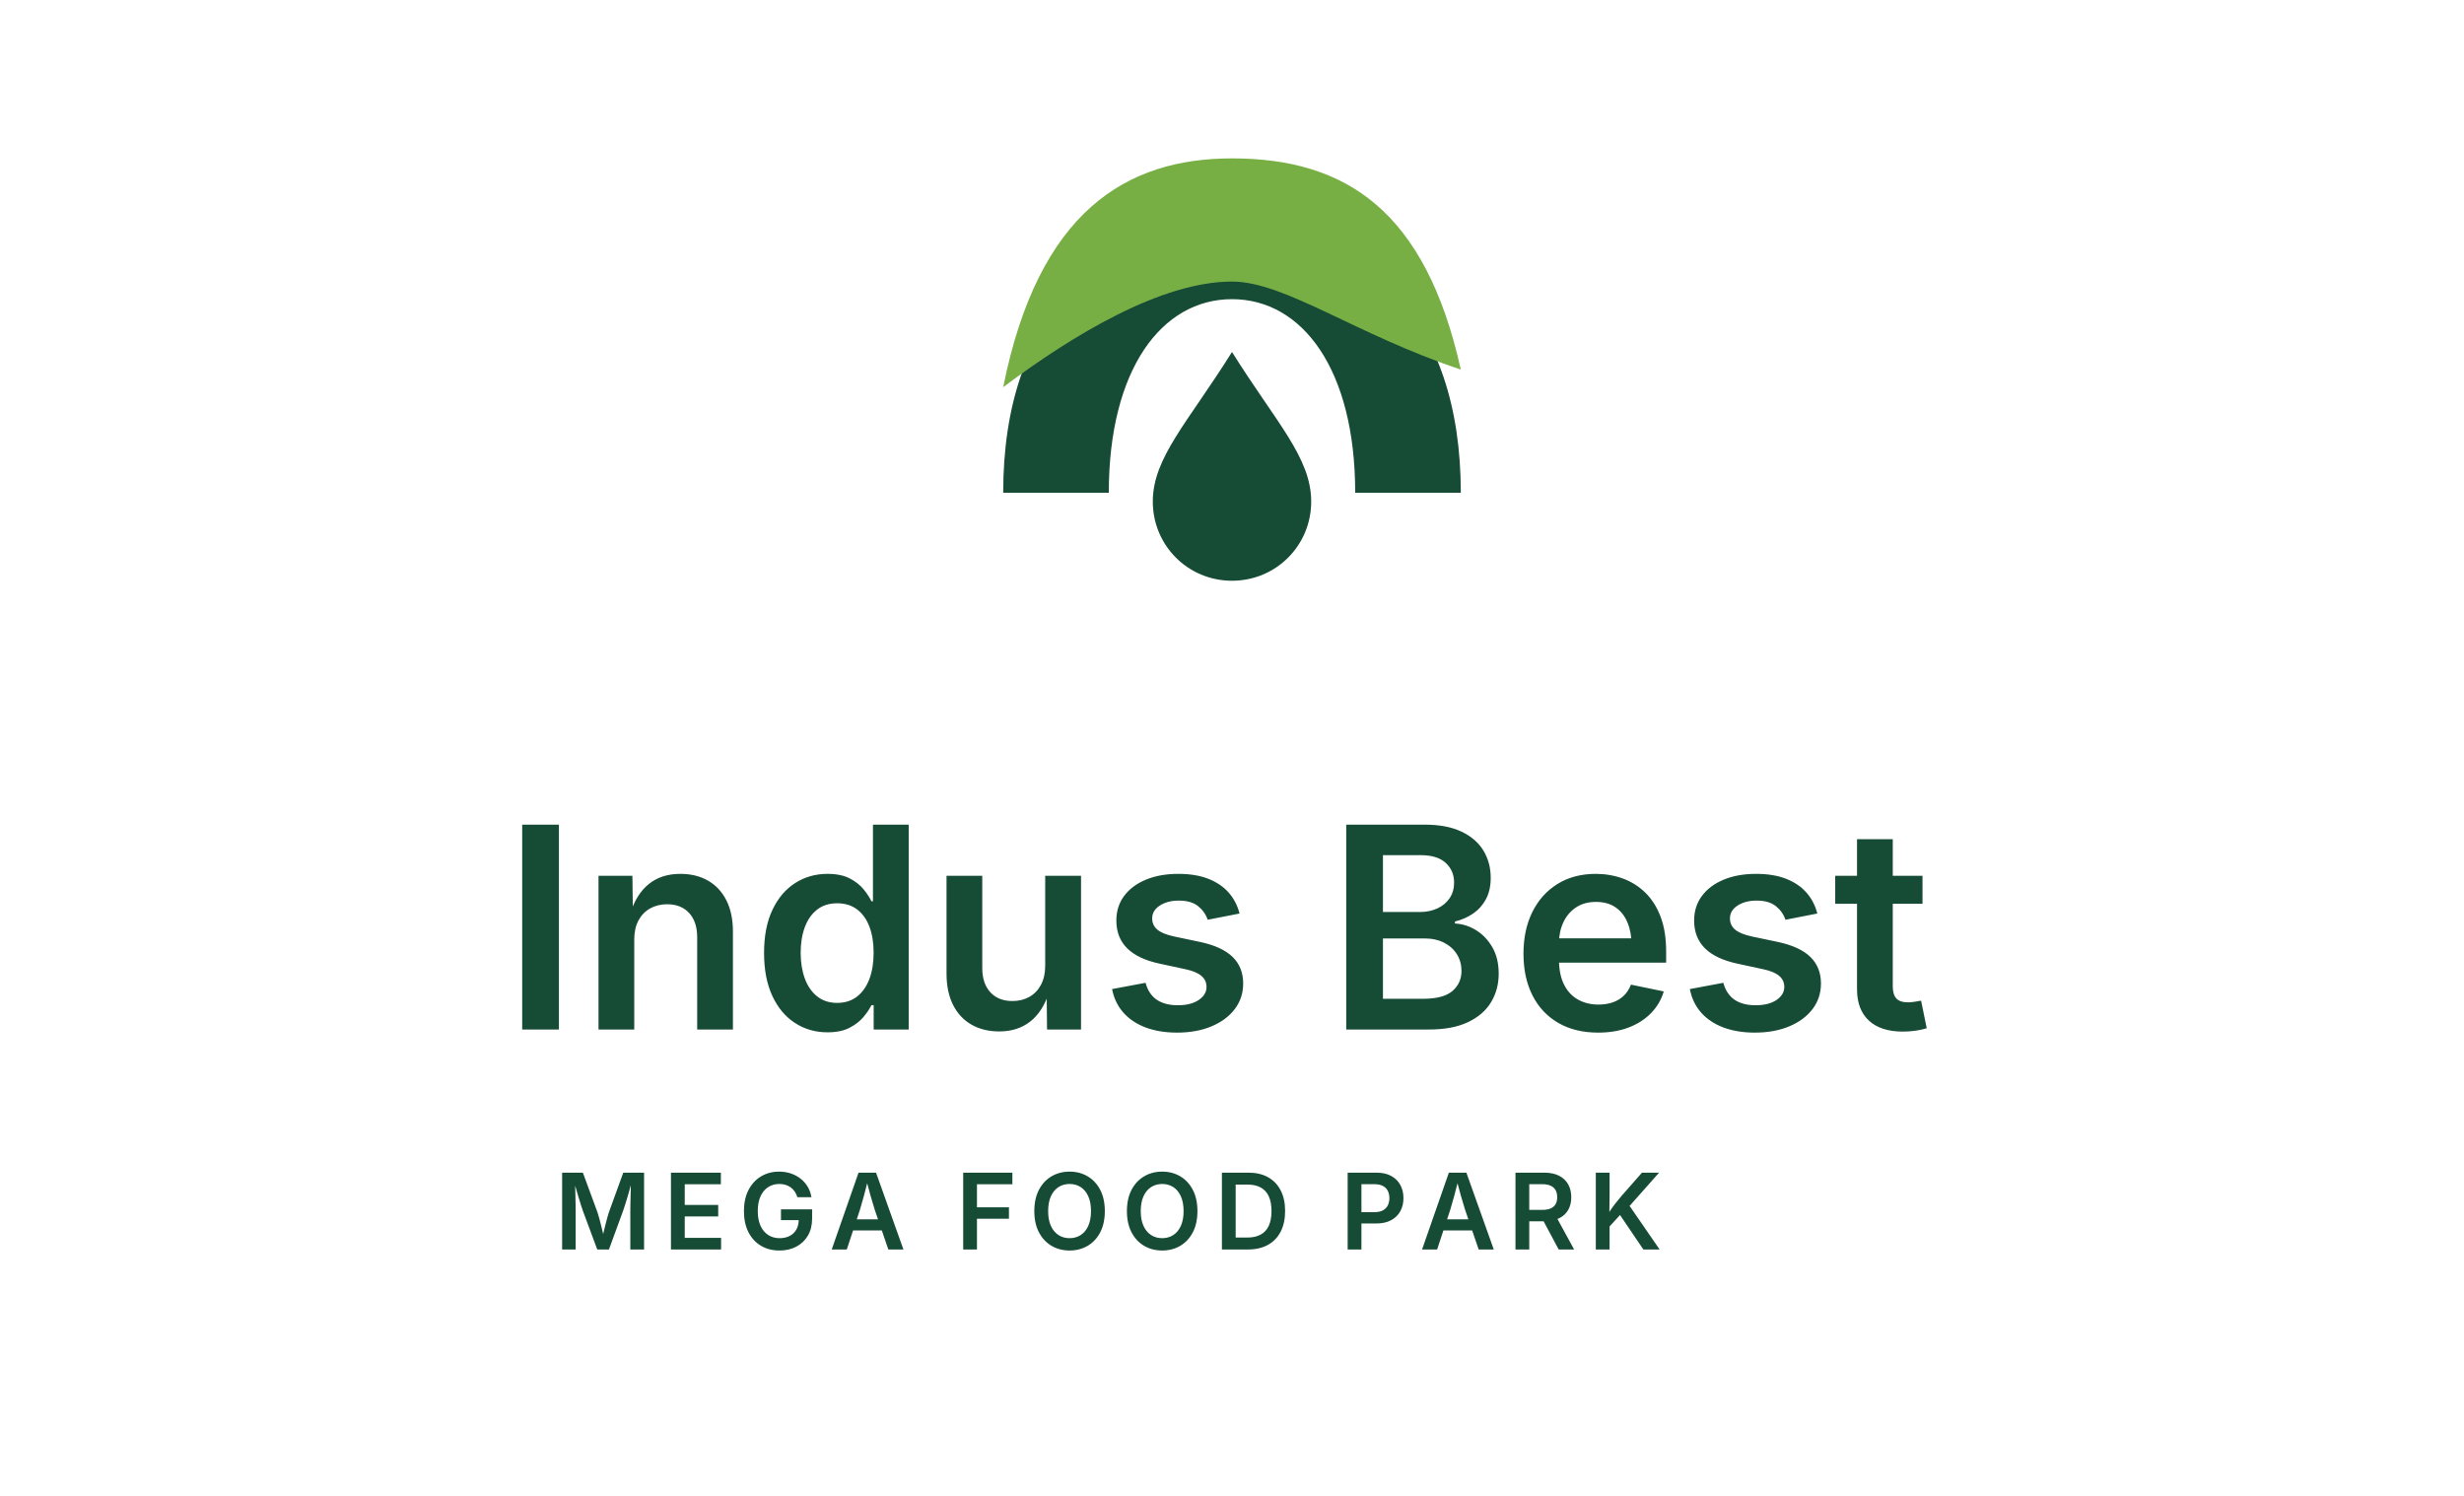
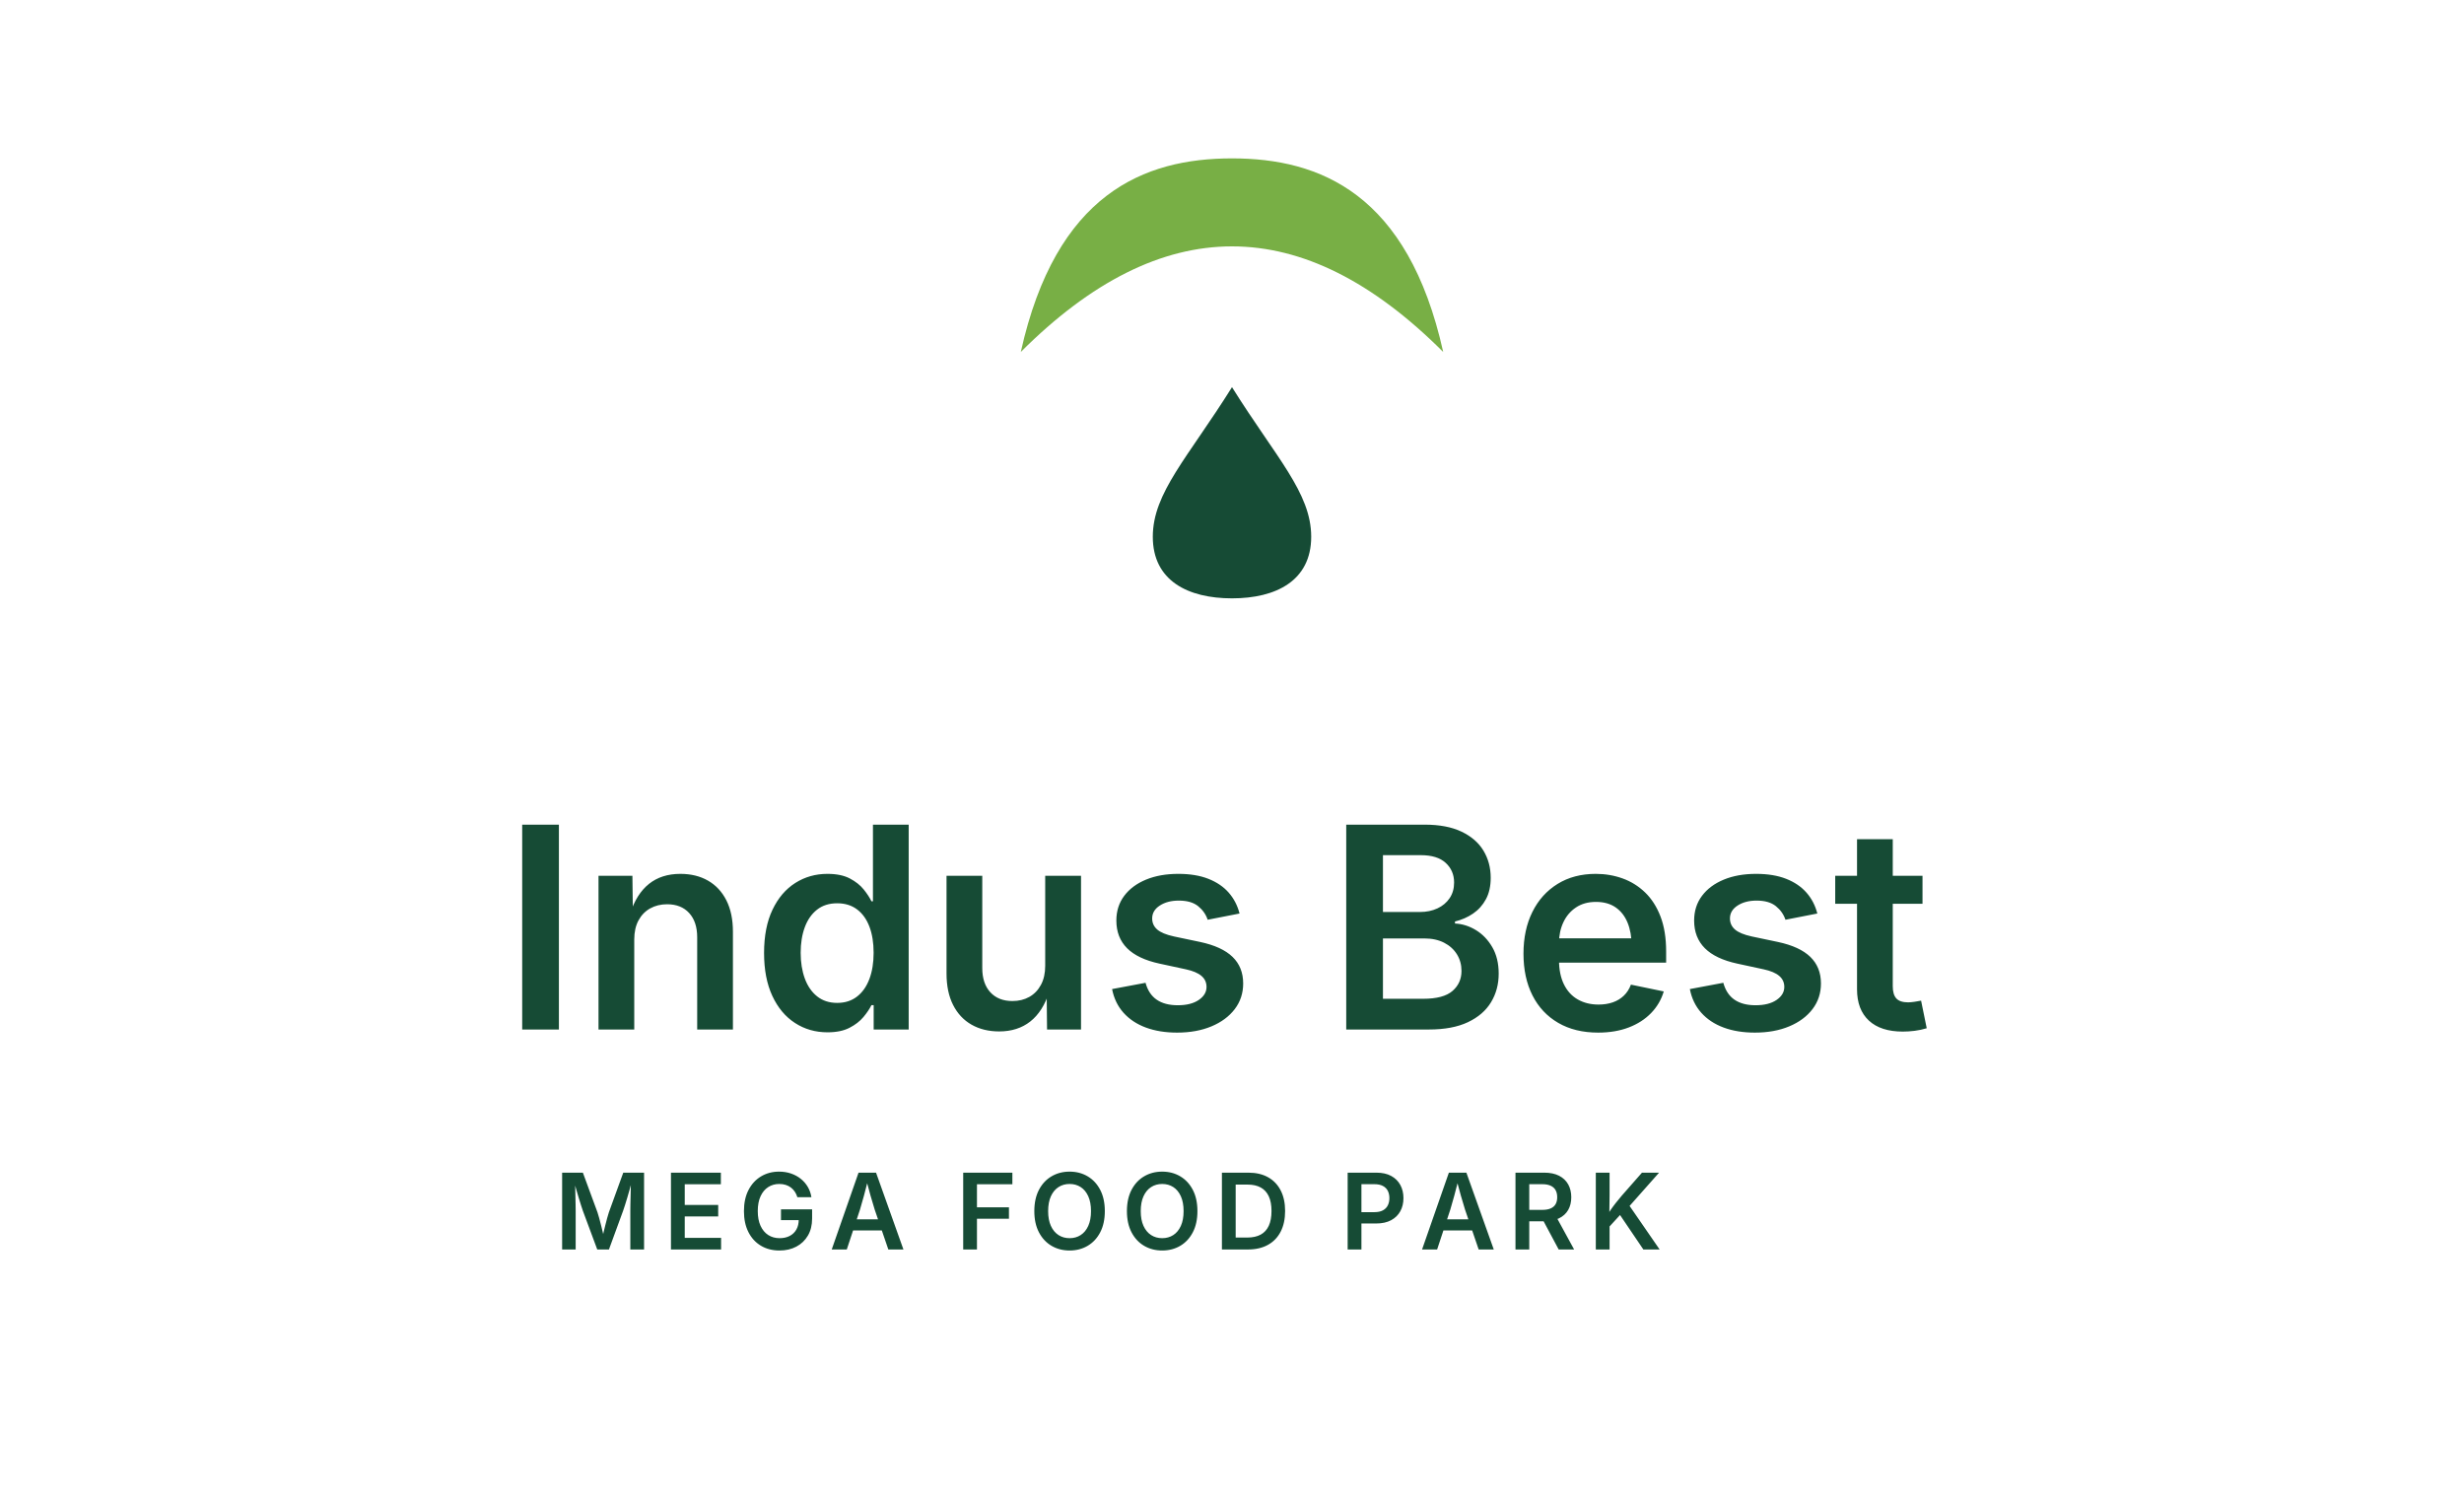
- <svg xmlns="http://www.w3.org/2000/svg" viewBox="0 0 280 170" role="img" aria-label="Gateway Canopy — Forest &amp; Leaf, primary">
+ <svg xmlns="http://www.w3.org/2000/svg" viewBox="0 0 280 170" role="img" aria-label="Open Canopy — Forest &amp; Leaf, primary">
  <g transform="translate(108 10)">
-     <path fill="#164B35" fill-rule="evenodd" d="M6 46C6 26 17 16 32 16C47 16 58 26 58 46H46C46 32 40 24 32 24C24 24 18 32 18 46Z" />
-     <path fill="#78AF45" fill-rule="evenodd" d="M6 34C10 14 20 8 32 8C45 8 54 14 58 32C46 28 38 22 32 22C24 22 14 28 6 34Z" />
-     <path fill="#164B35" fill-rule="evenodd" d="M32 30C27 38 23 42 23 47C23 52 27 56 32 56C37 56 41 52 41 47C41 42 37 38 32 30Z" />
+     <path fill="#164B35" fill-rule="evenodd" d="M32 34C27 42 23 46 23 51C23 56 27 58 32 58C37 58 41 56 41 51C41 46 37 42 32 34Z" />
+     <path fill="#78AF45" fill-rule="evenodd" d="M8 30C12 12 22 8 32 8C42 8 52 12 56 30C48 22 40 18 32 18C24 18 16 22 8 30Z" />
  </g>
  <path fill="#164B35" d="M63.512 93.719V117.0H59.34V93.719ZM72.074 106.767V117.0H68.013V99.531H71.864L71.919 103.85H71.601Q72.325 101.586 73.751 100.449Q75.177 99.312 77.313 99.312Q79.112 99.312 80.455 100.081Q81.797 100.85 82.542 102.319Q83.287 103.789 83.287 105.895V117.0H79.226V106.517Q79.226 104.761 78.314 103.763Q77.403 102.766 75.806 102.766Q74.73 102.766 73.885 103.237Q73.039 103.708 72.557 104.6Q72.074 105.492 72.074 106.767ZM94.031 117.319Q91.972 117.319 90.337 116.257Q88.701 115.196 87.764 113.181Q86.826 111.167 86.826 108.301Q86.826 105.389 87.786 103.383Q88.745 101.376 90.378 100.344Q92.01 99.312 94.019 99.312Q95.576 99.312 96.567 99.833Q97.559 100.353 98.143 101.078Q98.727 101.803 99.025 102.424H99.199V93.719H103.26V117.0H99.281V114.235H99.025Q98.716 114.866 98.119 115.581Q97.522 116.296 96.534 116.807Q95.546 117.319 94.031 117.319ZM95.134 113.976Q96.463 113.976 97.388 113.258Q98.313 112.541 98.794 111.259Q99.275 109.977 99.275 108.281Q99.275 106.574 98.799 105.315Q98.323 104.055 97.398 103.355Q96.473 102.655 95.134 102.655Q93.764 102.655 92.84 103.385Q91.916 104.115 91.45 105.385Q90.985 106.654 90.985 108.281Q90.985 109.913 91.455 111.202Q91.926 112.492 92.855 113.234Q93.784 113.976 95.134 113.976ZM113.544 117.219Q111.75 117.219 110.4 116.45Q109.05 115.681 108.305 114.207Q107.56 112.733 107.56 110.636V99.531H111.621V110.014Q111.621 111.771 112.537 112.768Q113.454 113.765 115.051 113.765Q116.132 113.765 116.97 113.294Q117.808 112.823 118.29 111.923Q118.773 111.023 118.773 109.764V99.531H122.844V117.0H118.983L118.938 112.681H119.246Q118.512 114.966 117.076 116.092Q115.64 117.219 113.544 117.219ZM133.761 117.353Q131.756 117.353 130.205 116.776Q128.655 116.199 127.667 115.092Q126.679 113.984 126.373 112.406L130.175 111.692Q130.527 112.983 131.446 113.613Q132.364 114.243 133.842 114.243Q135.344 114.243 136.224 113.641Q137.105 113.04 137.105 112.159Q137.105 111.399 136.526 110.907Q135.946 110.415 134.745 110.157L131.771 109.515Q129.295 108.981 128.077 107.762Q126.859 106.542 126.859 104.62Q126.859 103.002 127.75 101.811Q128.642 100.621 130.227 99.967Q131.811 99.312 133.901 99.312Q135.884 99.312 137.313 99.874Q138.742 100.436 139.627 101.446Q140.512 102.456 140.857 103.819L137.236 104.526Q136.933 103.617 136.151 102.983Q135.368 102.35 133.956 102.35Q132.664 102.35 131.796 102.914Q130.929 103.478 130.929 104.375Q130.929 105.136 131.5 105.634Q132.071 106.133 133.405 106.425L136.377 107.05Q138.859 107.579 140.065 108.75Q141.27 109.921 141.27 111.769Q141.27 113.424 140.313 114.681Q139.356 115.938 137.663 116.645Q135.971 117.353 133.761 117.353ZM152.981 117.0V93.719H161.894Q164.411 93.719 166.078 94.513Q167.746 95.306 168.572 96.671Q169.399 98.036 169.399 99.761Q169.399 101.183 168.857 102.19Q168.314 103.198 167.397 103.823Q166.479 104.449 165.339 104.725V104.955Q166.579 105.012 167.716 105.702Q168.852 106.393 169.579 107.644Q170.306 108.896 170.306 110.656Q170.306 112.463 169.436 113.9Q168.567 115.337 166.809 116.168Q165.051 117.0 162.379 117.0ZM157.153 113.509H161.722Q164.03 113.509 165.055 112.619Q166.079 111.73 166.079 110.344Q166.079 109.296 165.564 108.46Q165.049 107.625 164.104 107.138Q163.159 106.651 161.856 106.651H157.153ZM157.153 103.645H161.367Q162.465 103.645 163.343 103.237Q164.221 102.829 164.73 102.077Q165.239 101.325 165.239 100.296Q165.239 98.944 164.286 98.066Q163.333 97.187 161.461 97.187H157.153ZM181.603 117.353Q178.976 117.353 177.073 116.247Q175.169 115.142 174.146 113.126Q173.123 111.111 173.123 108.373Q173.123 105.679 174.134 103.641Q175.145 101.603 176.994 100.458Q178.844 99.312 181.337 99.312Q182.941 99.312 184.383 99.83Q185.824 100.347 186.94 101.421Q188.056 102.495 188.695 104.161Q189.334 105.827 189.334 108.131V109.399H175.041V106.641H187.307L185.409 107.46Q185.409 105.978 184.952 104.861Q184.494 103.744 183.595 103.122Q182.696 102.499 181.359 102.499Q180.023 102.499 179.084 103.132Q178.144 103.764 177.652 104.821Q177.159 105.877 177.159 107.17V109.08Q177.159 110.736 177.722 111.874Q178.284 113.012 179.301 113.589Q180.317 114.166 181.658 114.166Q182.549 114.166 183.277 113.912Q184.006 113.657 184.531 113.151Q185.056 112.645 185.333 111.901L189.064 112.673Q188.647 114.076 187.627 115.129Q186.608 116.183 185.083 116.768Q183.557 117.353 181.603 117.353ZM199.417 117.353Q197.412 117.353 195.862 116.776Q194.311 116.199 193.323 115.092Q192.336 113.984 192.029 112.406L195.831 111.692Q196.184 112.983 197.102 113.613Q198.02 114.243 199.498 114.243Q201 114.243 201.881 113.641Q202.761 113.04 202.761 112.159Q202.761 111.399 202.182 110.907Q201.603 110.415 200.401 110.157L197.428 109.515Q194.951 108.981 193.733 107.762Q192.515 106.542 192.515 104.62Q192.515 103.002 193.407 101.811Q194.298 100.621 195.883 99.967Q197.468 99.312 199.557 99.312Q201.54 99.312 202.969 99.874Q204.399 100.436 205.283 101.446Q206.168 102.456 206.514 103.819L202.893 104.526Q202.589 103.617 201.807 102.983Q201.024 102.35 199.612 102.35Q198.32 102.35 197.452 102.914Q196.585 103.478 196.585 104.375Q196.585 105.136 197.156 105.634Q197.727 106.133 199.061 106.425L202.034 107.05Q204.516 107.579 205.721 108.75Q206.926 109.921 206.926 111.769Q206.926 113.424 205.969 114.681Q205.012 115.938 203.319 116.645Q201.627 117.353 199.417 117.353ZM218.467 99.531V102.714H208.547V99.531ZM211.026 95.375H215.087V112.081Q215.087 113.028 215.493 113.471Q215.899 113.914 216.834 113.914Q217.106 113.914 217.565 113.849Q218.024 113.784 218.306 113.721L218.946 116.856Q218.277 117.062 217.579 117.149Q216.881 117.236 216.227 117.236Q213.72 117.236 212.373 115.987Q211.026 114.738 211.026 112.429Z" />
  <path fill="#164B35" d="M63.878 142.0V133.27H66.236L67.895 137.778Q67.979 138.028 68.088 138.422Q68.196 138.817 68.311 139.274Q68.425 139.731 68.527 140.167Q68.629 140.603 68.699 140.938H68.383Q68.456 140.614 68.557 140.182Q68.658 139.749 68.773 139.291Q68.887 138.832 68.996 138.432Q69.105 138.032 69.19 137.778L70.826 133.27H73.19V142.0H71.628V137.594Q71.628 137.314 71.635 136.914Q71.643 136.515 71.655 136.058Q71.666 135.601 71.677 135.135Q71.688 134.668 71.692 134.251H71.801Q71.684 134.71 71.547 135.194Q71.411 135.678 71.276 136.133Q71.141 136.588 71.019 136.967Q70.898 137.345 70.811 137.594L69.198 142.0H67.87L66.232 137.594Q66.145 137.349 66.027 136.976Q65.908 136.603 65.771 136.152Q65.634 135.701 65.494 135.213Q65.355 134.725 65.221 134.251H65.349Q65.357 134.642 65.368 135.101Q65.379 135.56 65.389 136.022Q65.399 136.485 65.408 136.894Q65.417 137.302 65.417 137.594V142.0ZM76.246 142.0V133.27H81.916V134.587H77.811V136.941H81.614V138.242H77.811V140.682H81.942V142.0ZM88.58 142.117Q87.376 142.117 86.467 141.573Q85.557 141.029 85.048 140.026Q84.539 139.022 84.539 137.645Q84.539 136.237 85.062 135.232Q85.585 134.227 86.488 133.69Q87.391 133.152 88.531 133.152Q89.252 133.152 89.876 133.363Q90.5 133.573 90.989 133.962Q91.478 134.352 91.792 134.884Q92.105 135.417 92.206 136.059H90.61Q90.505 135.708 90.319 135.431Q90.133 135.154 89.872 134.957Q89.611 134.76 89.28 134.658Q88.949 134.555 88.552 134.555Q87.847 134.555 87.294 134.91Q86.741 135.266 86.426 135.953Q86.11 136.64 86.11 137.632Q86.11 138.621 86.424 139.308Q86.739 139.996 87.296 140.355Q87.853 140.715 88.589 140.715Q89.255 140.715 89.745 140.457Q90.235 140.2 90.5 139.726Q90.765 139.252 90.765 138.608L91.126 138.666H88.748V137.436H92.285V138.482Q92.285 139.606 91.807 140.421Q91.329 141.236 90.494 141.676Q89.659 142.117 88.58 142.117ZM94.514 142.0 97.562 133.27H99.551L102.663 142.0H100.947L99.397 137.466Q99.17 136.762 98.922 135.875Q98.675 134.989 98.376 133.854H98.705Q98.414 134.996 98.175 135.89Q97.936 136.784 97.725 137.466L96.225 142.0ZM96.289 139.837V138.577H100.888V139.837ZM109.454 142.0V133.27H115.043V134.587H111.018V137.208H114.653V138.509H111.018V142.0ZM121.546 142.117Q120.401 142.117 119.494 141.585Q118.586 141.052 118.061 140.049Q117.536 139.047 117.536 137.641Q117.536 136.227 118.061 135.223Q118.586 134.219 119.494 133.686Q120.401 133.152 121.546 133.152Q122.69 133.152 123.595 133.686Q124.5 134.219 125.024 135.223Q125.548 136.227 125.548 137.641Q125.548 139.049 125.024 140.052Q124.5 141.054 123.595 141.586Q122.69 142.117 121.546 142.117ZM121.546 140.715Q122.258 140.715 122.805 140.361Q123.353 140.008 123.665 139.321Q123.977 138.634 123.977 137.641Q123.977 136.638 123.665 135.95Q123.353 135.261 122.805 134.908Q122.258 134.555 121.546 134.555Q120.832 134.555 120.283 134.91Q119.733 135.265 119.42 135.953Q119.107 136.642 119.107 137.641Q119.107 138.634 119.42 139.319Q119.733 140.004 120.283 140.36Q120.832 140.715 121.546 140.715ZM132.068 142.117Q130.924 142.117 130.016 141.585Q129.109 141.052 128.584 140.049Q128.059 139.047 128.059 137.641Q128.059 136.227 128.584 135.223Q129.109 134.219 130.016 133.686Q130.924 133.152 132.068 133.152Q133.213 133.152 134.117 133.686Q135.022 134.219 135.546 135.223Q136.071 136.227 136.071 137.641Q136.071 139.049 135.546 140.052Q135.022 141.054 134.117 141.586Q133.213 142.117 132.068 142.117ZM132.068 140.715Q132.78 140.715 133.328 140.361Q133.875 140.008 134.187 139.321Q134.499 138.634 134.499 137.641Q134.499 136.638 134.187 135.95Q133.875 135.261 133.328 134.908Q132.78 134.555 132.068 134.555Q131.355 134.555 130.805 134.91Q130.256 135.265 129.943 135.953Q129.63 136.642 129.63 137.641Q129.63 138.634 129.943 139.319Q130.256 140.004 130.805 140.36Q131.355 140.715 132.068 140.715ZM141.808 142.0H139.598V140.644H141.729Q142.646 140.644 143.26 140.31Q143.874 139.975 144.181 139.303Q144.489 138.631 144.489 137.626Q144.489 136.625 144.181 135.959Q143.873 135.292 143.27 134.959Q142.667 134.625 141.772 134.625H139.555V133.27H141.867Q143.169 133.27 144.101 133.792Q145.033 134.315 145.534 135.291Q146.035 136.268 146.035 137.626Q146.035 138.989 145.533 139.969Q145.031 140.95 144.085 141.475Q143.138 142.0 141.808 142.0ZM140.418 133.27V142.0H138.854V133.27ZM153.143 142.0V133.27H156.41Q157.412 133.27 158.097 133.646Q158.781 134.022 159.132 134.674Q159.483 135.327 159.483 136.161Q159.483 136.997 159.129 137.648Q158.775 138.299 158.085 138.672Q157.395 139.046 156.384 139.046H154.22V137.758H156.177Q156.772 137.758 157.149 137.552Q157.527 137.346 157.706 136.985Q157.885 136.624 157.885 136.161Q157.885 135.694 157.706 135.337Q157.527 134.98 157.147 134.78Q156.768 134.579 156.17 134.579H154.708V142.0ZM161.598 142.0 164.645 133.27H166.635L169.747 142.0H168.031L166.481 137.466Q166.254 136.762 166.006 135.875Q165.758 134.989 165.459 133.854H165.788Q165.497 134.996 165.258 135.89Q165.02 136.784 164.808 137.466L163.309 142.0ZM163.373 139.837V138.577H167.971V139.837ZM172.214 142.0V133.27H175.481Q176.483 133.27 177.168 133.62Q177.852 133.971 178.203 134.6Q178.554 135.23 178.554 136.062Q178.554 136.898 178.2 137.513Q177.846 138.127 177.156 138.461Q176.466 138.795 175.455 138.795H173.126V137.499H175.248Q175.842 137.499 176.218 137.331Q176.594 137.164 176.775 136.844Q176.955 136.523 176.955 136.062Q176.955 135.593 176.775 135.263Q176.594 134.933 176.216 134.756Q175.839 134.579 175.241 134.579H173.779V142.0ZM177.124 142.0 175.006 138.041H176.716L178.877 142.0ZM182.477 139.852V138.369Q182.755 137.909 183.026 137.509Q183.298 137.11 183.608 136.717Q183.917 136.323 184.294 135.881L186.587 133.27H188.531L184.832 137.445L184.714 137.407ZM181.342 142.0V133.27H182.907V135.857L182.879 137.966L182.907 138.73V142.0ZM186.746 142.0 183.967 137.894 184.95 136.715 188.594 142.0Z" />
</svg>
